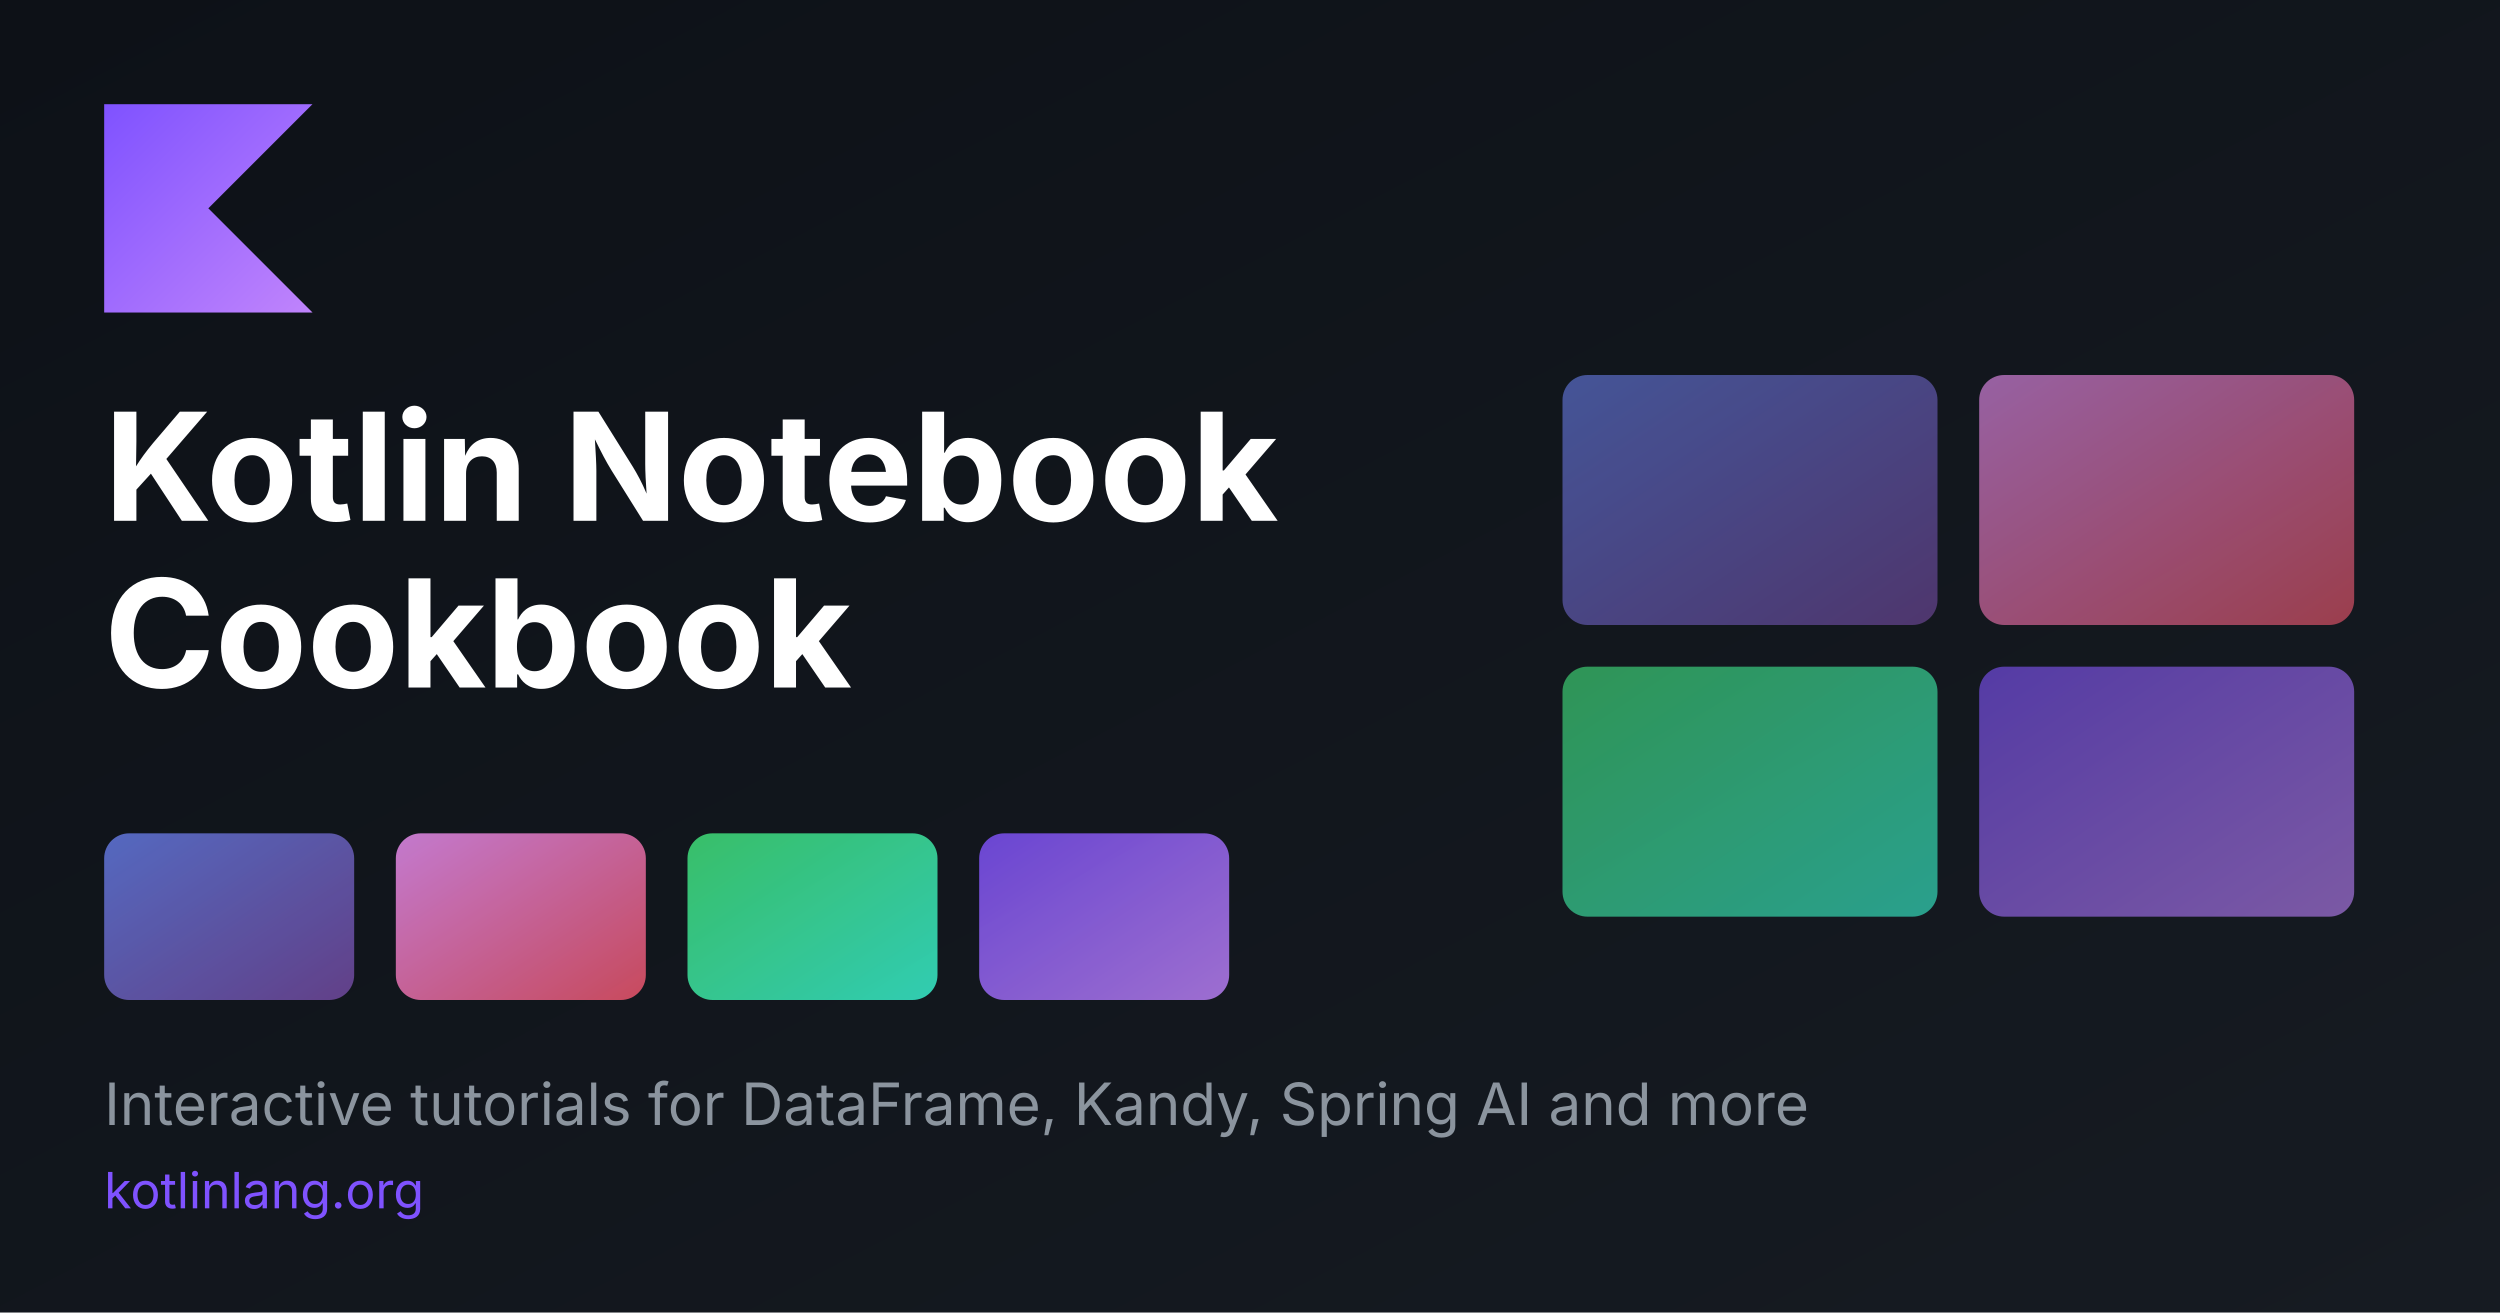
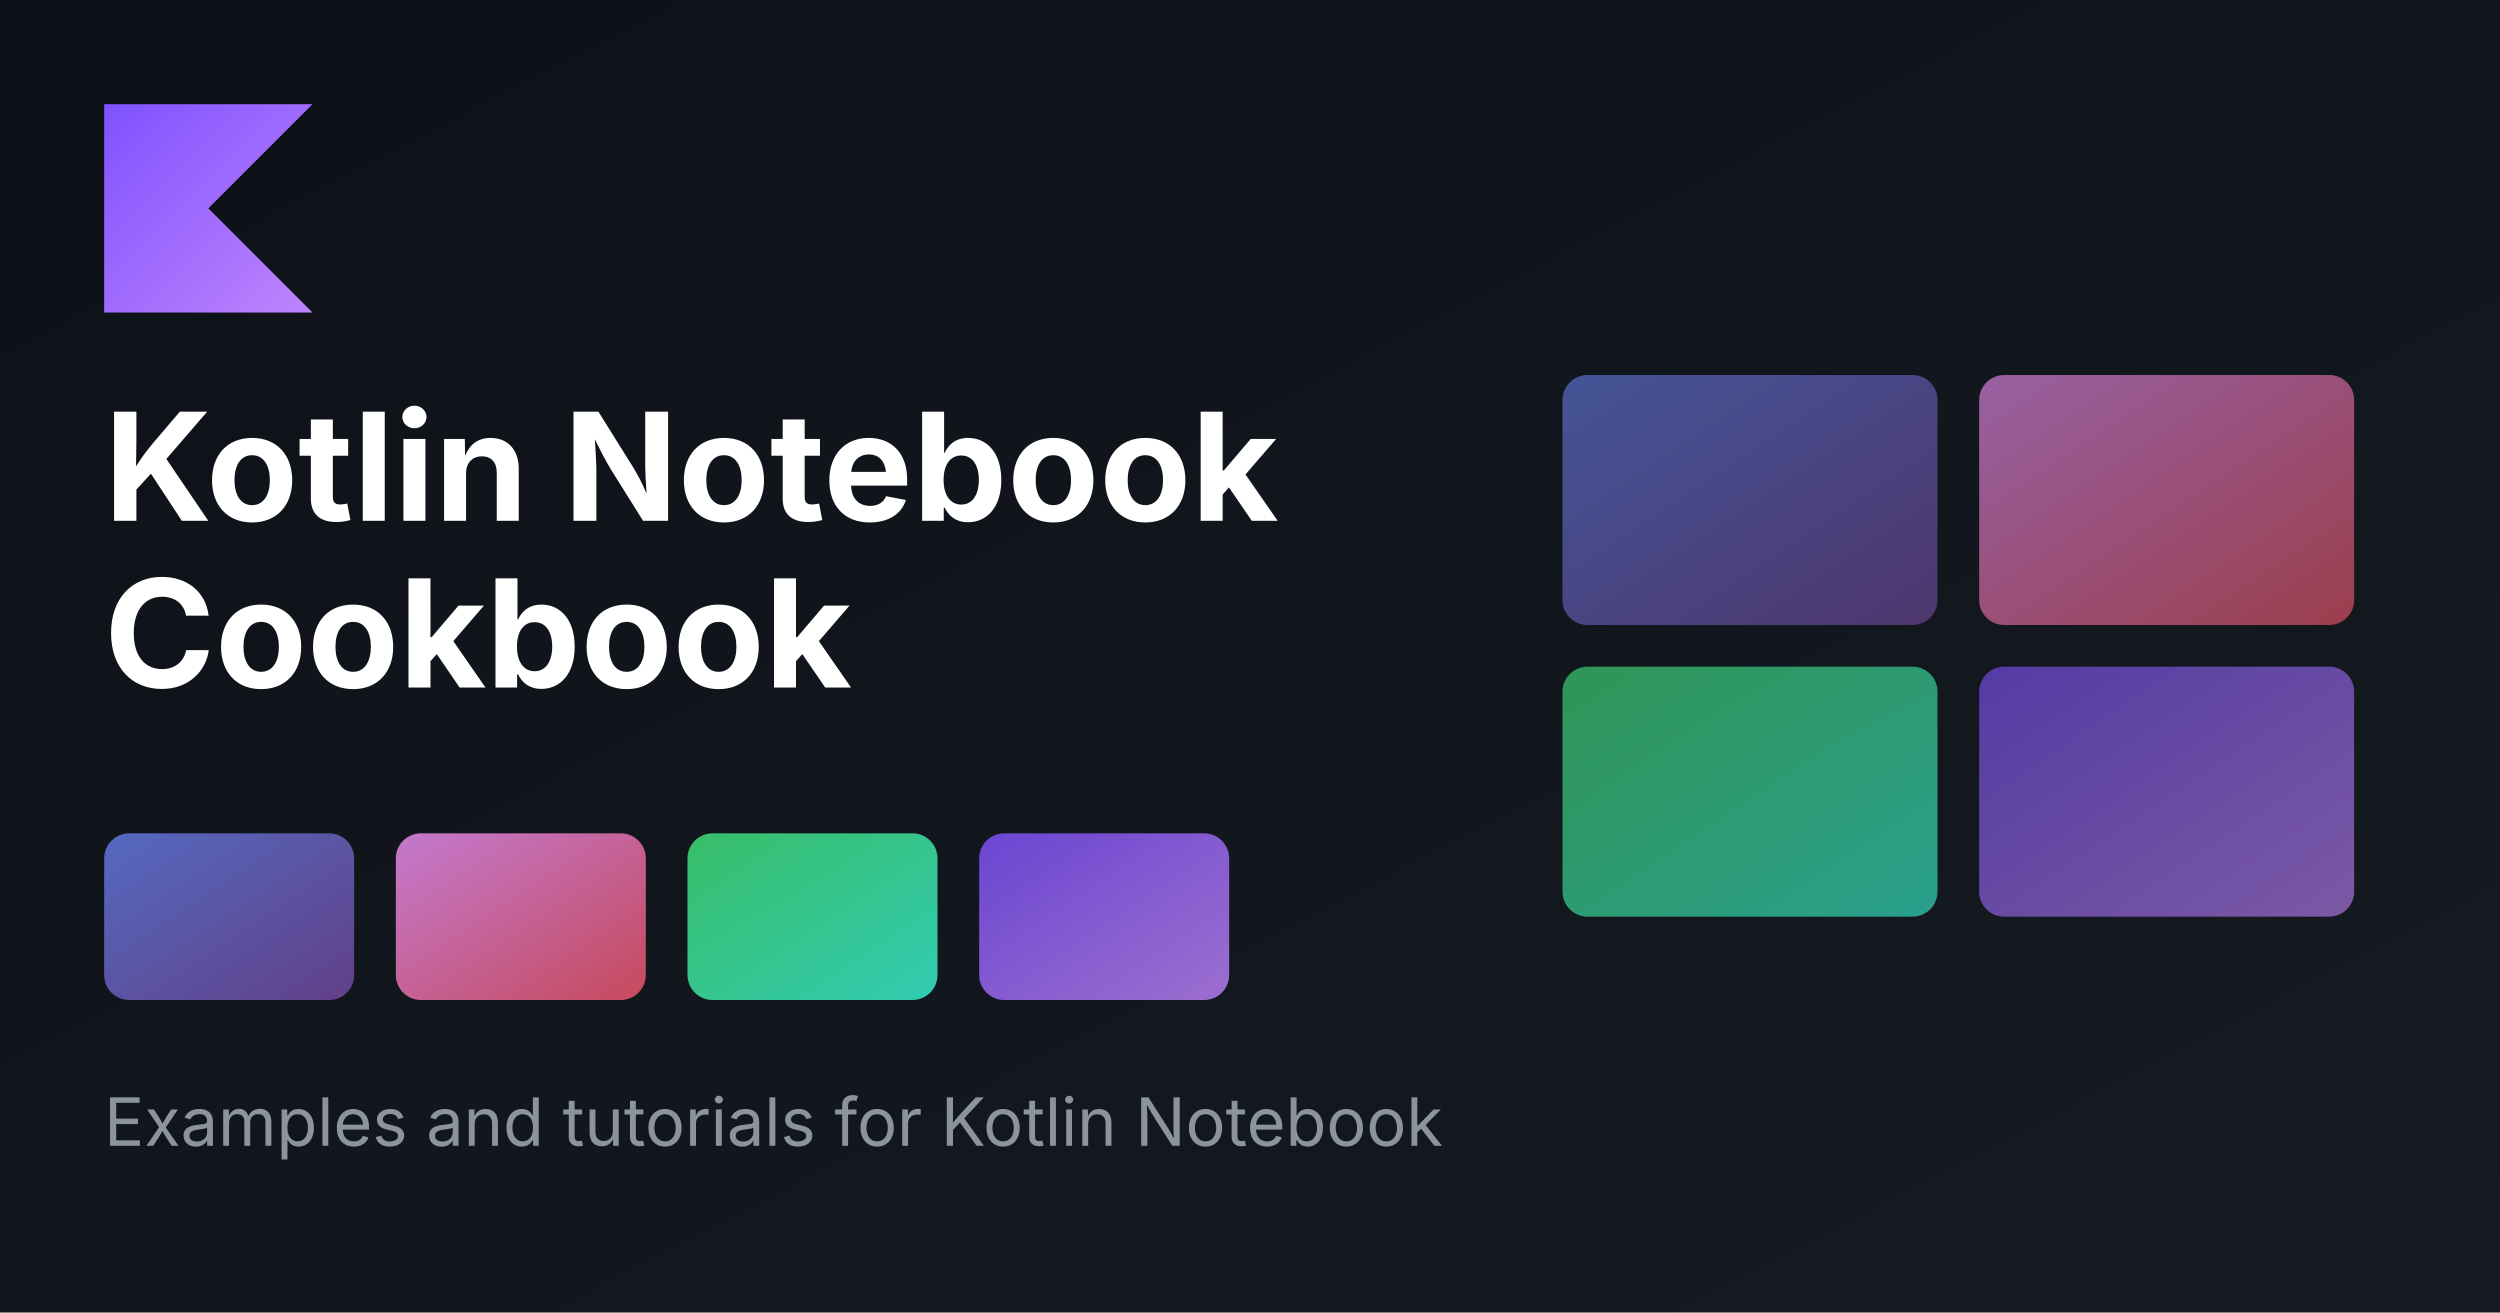
<svg xmlns="http://www.w3.org/2000/svg" width="1200" height="630" viewBox="0 0 1200 630" fill="none">
  <defs>
    <linearGradient id="bg" x1="0%" y1="0%" x2="100%" y2="100%">
      <stop offset="0%" style="stop-color:#0d1117" />
      <stop offset="100%" style="stop-color:#161b22" />
    </linearGradient>
    <linearGradient id="kotlin" x1="0%" y1="0%" x2="100%" y2="100%">
      <stop offset="0%" style="stop-color:#7f52ff" />
      <stop offset="100%" style="stop-color:#c084fc" />
    </linearGradient>
    <linearGradient id="accent1" x1="0%" y1="0%" x2="100%" y2="100%">
      <stop offset="0%" style="stop-color:#667eea" />
      <stop offset="100%" style="stop-color:#764ba2" />
    </linearGradient>
    <linearGradient id="accent2" x1="0%" y1="0%" x2="100%" y2="100%">
      <stop offset="0%" style="stop-color:#f093fb" />
      <stop offset="100%" style="stop-color:#f5576c" />
    </linearGradient>
    <linearGradient id="accent3" x1="0%" y1="0%" x2="100%" y2="100%">
      <stop offset="0%" style="stop-color:#43e97b" />
      <stop offset="100%" style="stop-color:#38f9d7" />
    </linearGradient>
  </defs>
  <rect width="1200" height="630" fill="url(#bg)" />
  <rect x="50" y="400" width="120" height="80" rx="12" fill="url(#accent1)" opacity="0.8" />
  <rect x="190" y="400" width="120" height="80" rx="12" fill="url(#accent2)" opacity="0.8" />
  <rect x="330" y="400" width="120" height="80" rx="12" fill="url(#accent3)" opacity="0.8" />
  <rect x="470" y="400" width="120" height="80" rx="12" fill="url(#kotlin)" opacity="0.8" />
  <rect x="750" y="180" width="180" height="120" rx="12" fill="url(#accent1)" opacity="0.6" />
  <rect x="950" y="180" width="180" height="120" rx="12" fill="url(#accent2)" opacity="0.6" />
  <rect x="750" y="320" width="180" height="120" rx="12" fill="url(#accent3)" opacity="0.6" />
  <rect x="950" y="320" width="180" height="120" rx="12" fill="url(#kotlin)" opacity="0.6" />
  <path d="M50 50 L150 50 L100 100 L150 150 L50 150 Z" fill="url(#kotlin)" />
  <text x="50" y="250" font-family="system-ui, -apple-system, sans-serif" font-size="72" font-weight="700" fill="white">Kotlin Notebook</text>
  <text x="50" y="330" font-family="system-ui, -apple-system, sans-serif" font-size="72" font-weight="700" fill="white">Cookbook</text>
-   <text x="50" y="540" font-family="system-ui, -apple-system, sans-serif" font-size="28" fill="#8b949e">Interactive tutorials for DataFrame, Kandy, Spring AI and more</text>
-   <text x="50" y="580" font-family="system-ui, -apple-system, sans-serif" font-size="24" fill="#7f52ff">kotlinlang.org</text>
+   <text x="50" y="550" font-family="system-ui, -apple-system, sans-serif" font-size="32" fill="#8b949e">Examples and tutorials for Kotlin Notebook</text>
</svg>
